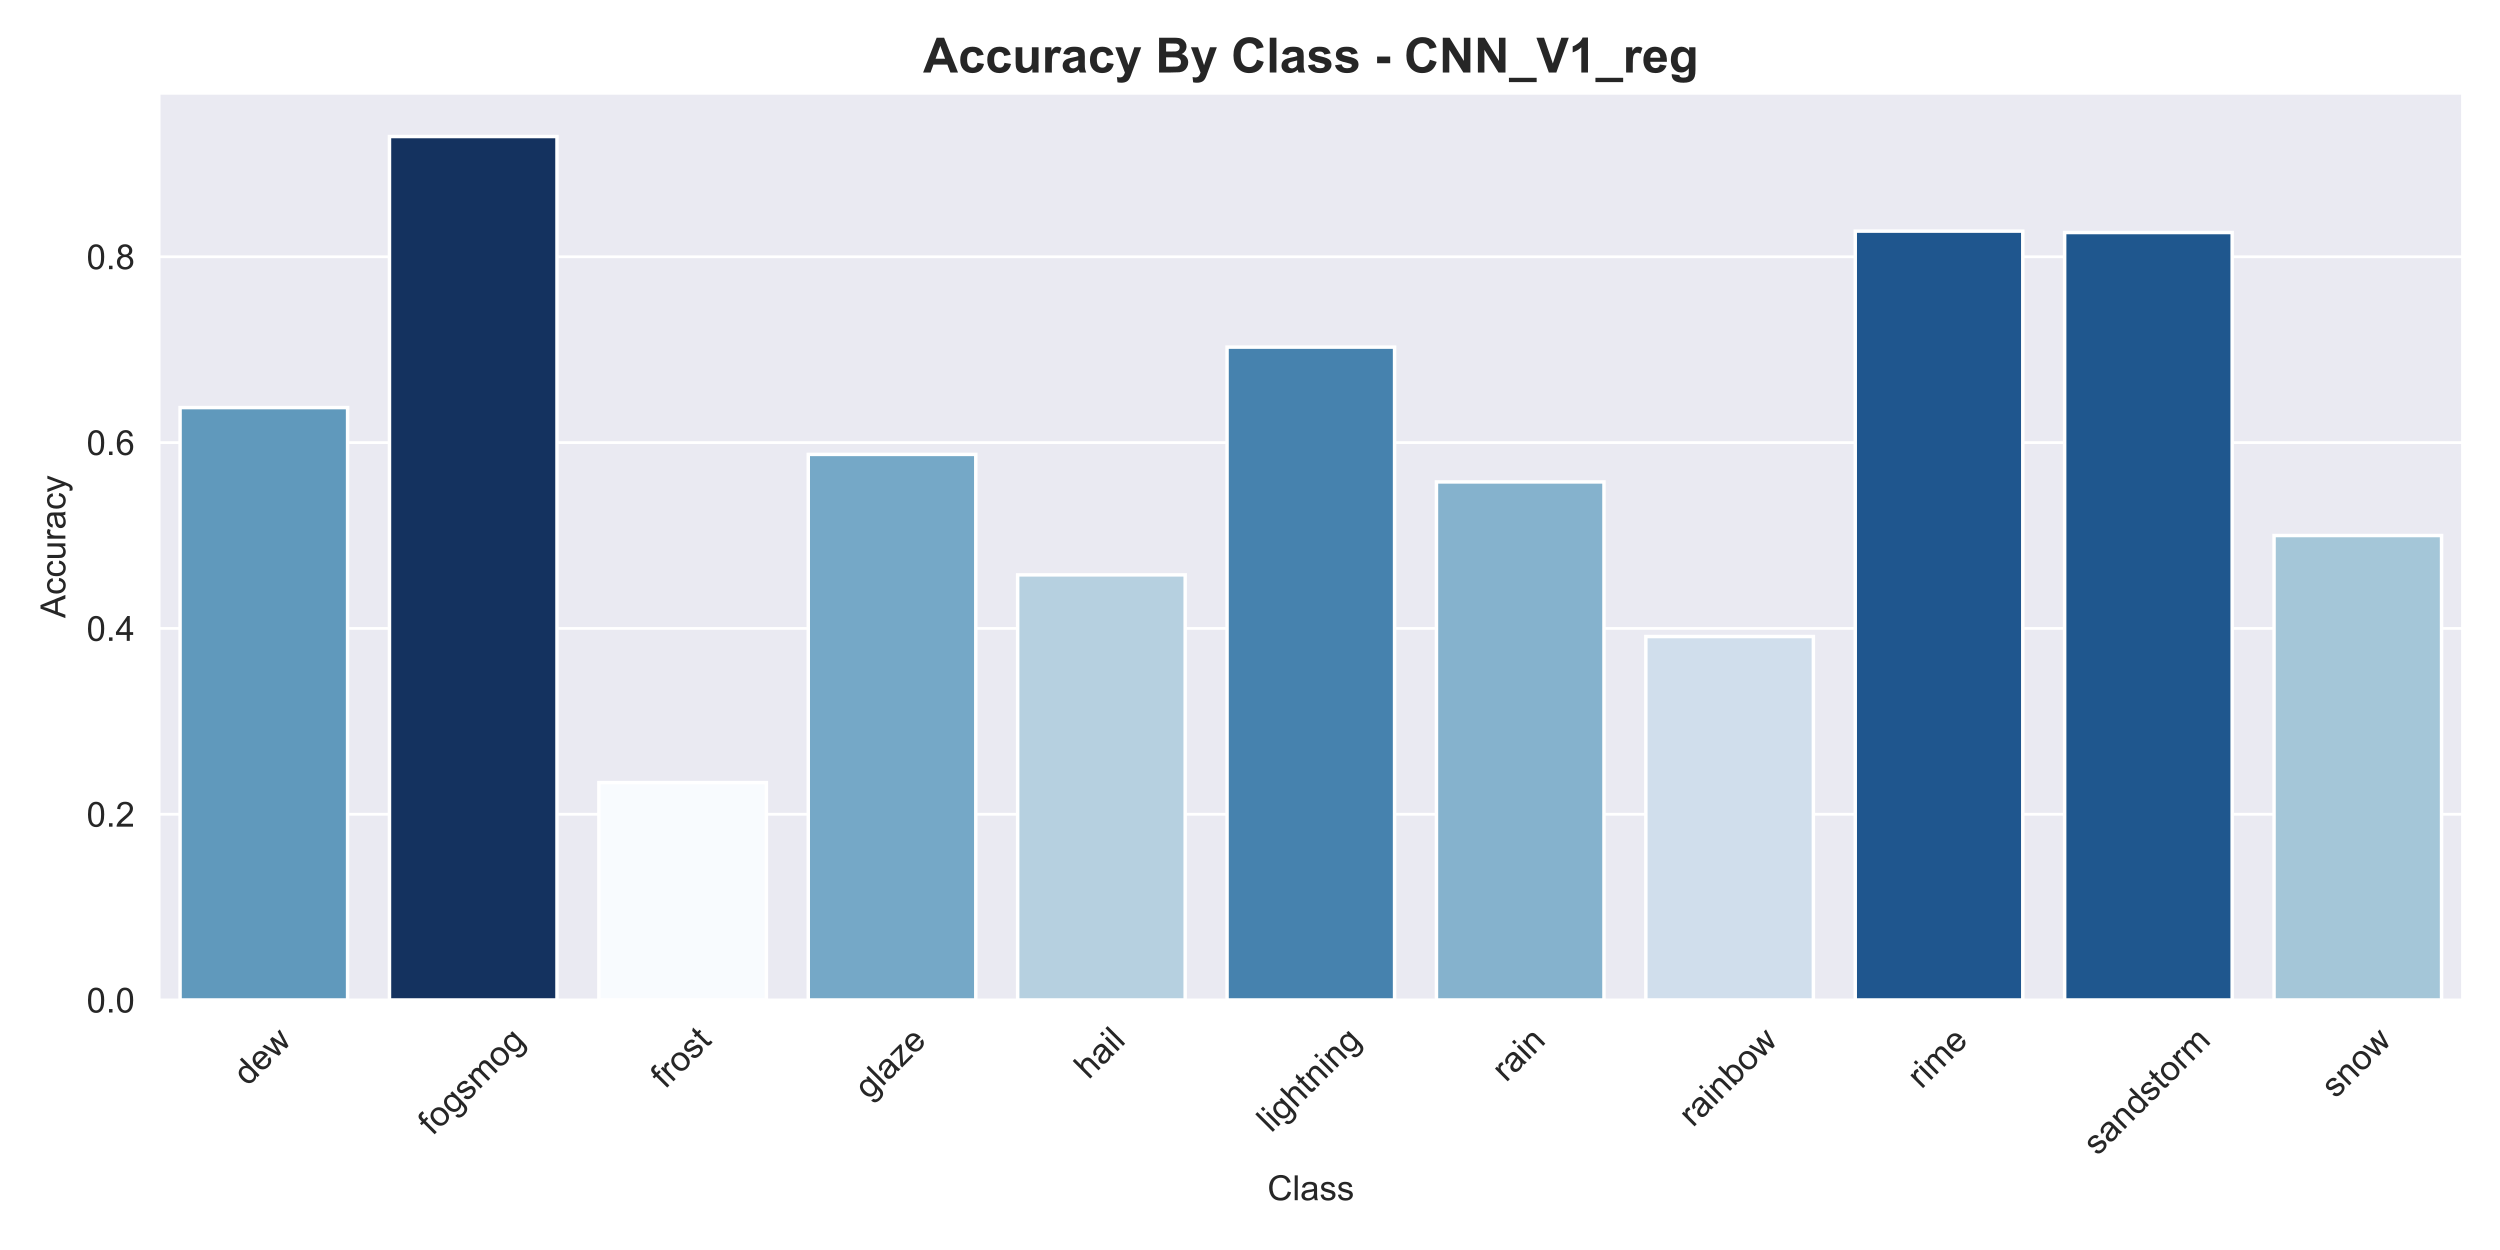
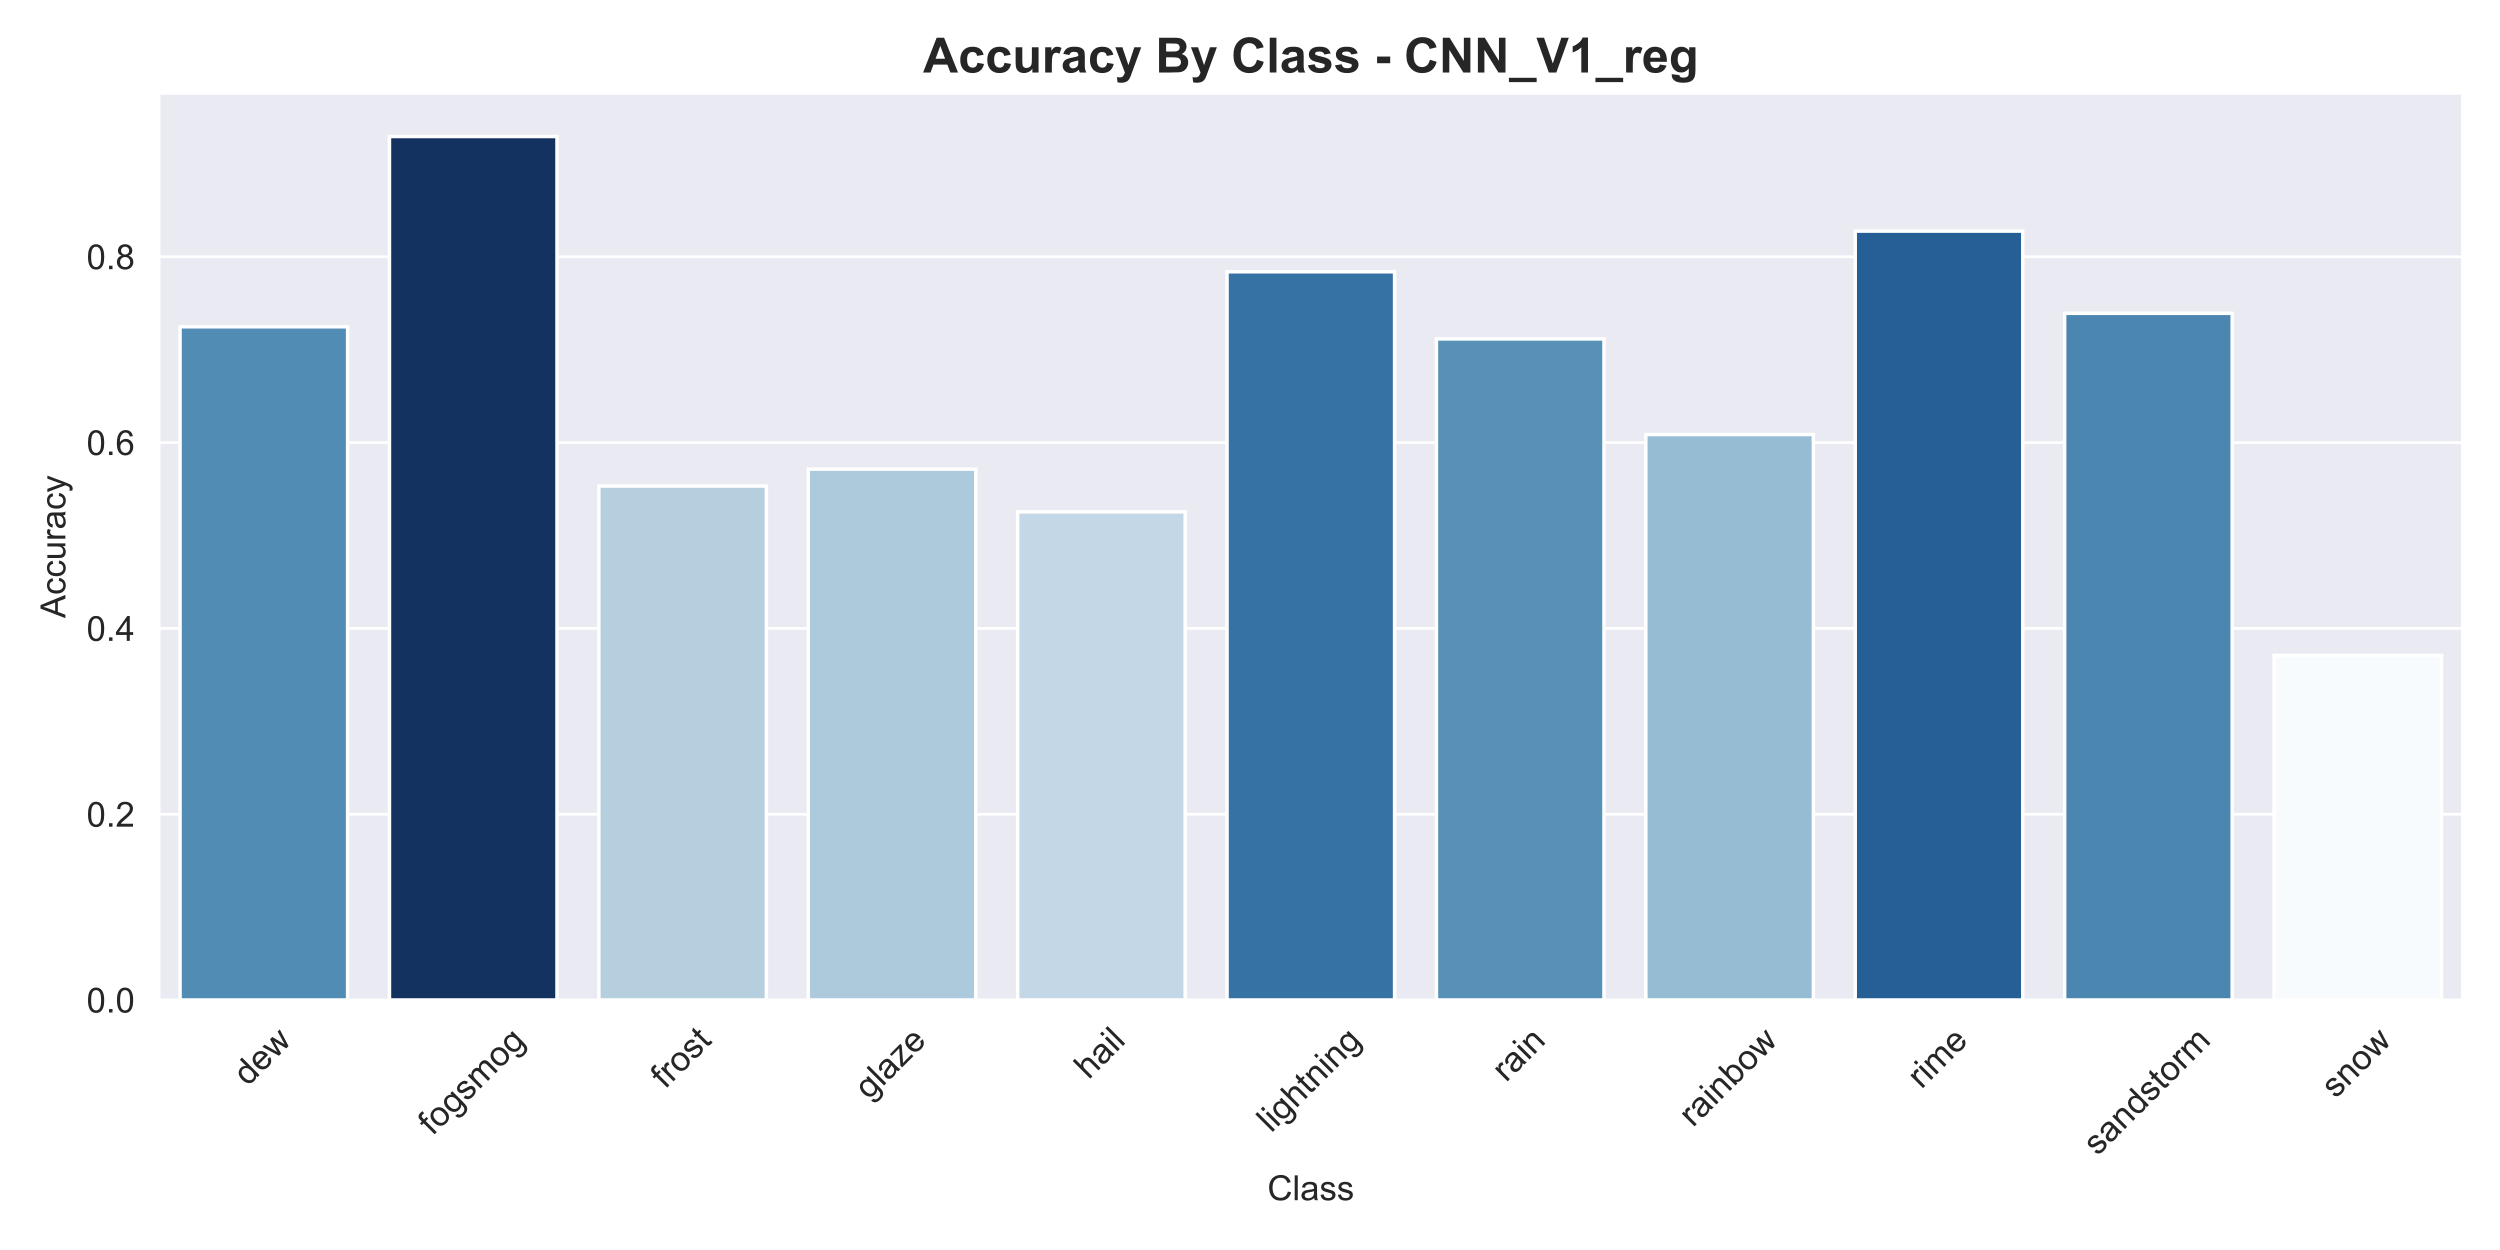
<svg xmlns="http://www.w3.org/2000/svg" xmlns:xlink="http://www.w3.org/1999/xlink" width="720pt" height="360pt" viewBox="0 0 720 360" version="1.1">
  <defs>
    <style type="text/css">*{stroke-linejoin: round; stroke-linecap: butt}</style>
  </defs>
  <g id="figure_1">
    <g id="patch_1">
      <path d="M 0 360  L 720 360  L 720 0  L 0 0  z " style="fill: #ffffff" />
    </g>
    <g id="axes_1">
      <g id="patch_2">
        <path d="M 45.83 288.027  L 709.2 288.027  L 709.2 26.88  L 45.83 26.88  z " style="fill: #eaeaf2" />
      </g>
      <g id="matplotlib.axis_1">
        <g id="xtick_1">
          <g id="text_1">
            <g style="fill: #262626" transform="translate(71.32567 313.0594) rotate(-45) scale(0.1 -0.1)">
              <defs>
                <path id="ArialMT-64" d="M 2575 0  L 2575 419  Q 2259 -75 1647 -75  Q 1250 -75 917 144  Q 584 363 401 755  Q 219 1147 219 1656  Q 219 2153 384 2558  Q 550 2963 881 3178  Q 1213 3394 1622 3394  Q 1922 3394 2156 3267  Q 2391 3141 2538 2938  L 2538 4581  L 3097 4581  L 3097 0  L 2575 0  z M 797 1656  Q 797 1019 1065 703  Q 1334 388 1700 388  Q 2069 388 2326 689  Q 2584 991 2584 1609  Q 2584 2291 2321 2609  Q 2059 2928 1675 2928  Q 1300 2928 1048 2622  Q 797 2316 797 1656  z " transform="scale(0.015625)" />
                <path id="ArialMT-65" d="M 2694 1069  L 3275 997  Q 3138 488 2766 206  Q 2394 -75 1816 -75  Q 1088 -75 661 373  Q 234 822 234 1631  Q 234 2469 665 2931  Q 1097 3394 1784 3394  Q 2450 3394 2872 2941  Q 3294 2488 3294 1666  Q 3294 1616 3291 1516  L 816 1516  Q 847 969 1125 678  Q 1403 388 1819 388  Q 2128 388 2347 550  Q 2566 713 2694 1069  z M 847 1978  L 2700 1978  Q 2663 2397 2488 2606  Q 2219 2931 1791 2931  Q 1403 2931 1139 2672  Q 875 2413 847 1978  z " transform="scale(0.015625)" />
                <path id="ArialMT-77" d="M 1034 0  L 19 3319  L 600 3319  L 1128 1403  L 1325 691  Q 1338 744 1497 1375  L 2025 3319  L 2603 3319  L 3100 1394  L 3266 759  L 3456 1400  L 4025 3319  L 4572 3319  L 3534 0  L 2950 0  L 2422 1988  L 2294 2553  L 1622 0  L 1034 0  z " transform="scale(0.015625)" />
              </defs>
              <use xlink:href="#ArialMT-64" />
              <use xlink:href="#ArialMT-65" transform="translate(55.61523 0)" />
              <use xlink:href="#ArialMT-77" transform="translate(111.2305 0)" />
            </g>
          </g>
        </g>
        <g id="xtick_2">
          <g id="text_2">
            <g style="fill: #262626" transform="translate(124.5599 327.2932) rotate(-45) scale(0.1 -0.1)">
              <defs>
                <path id="ArialMT-66" d="M 556 0  L 556 2881  L 59 2881  L 59 3319  L 556 3319  L 556 3672  Q 556 4006 616 4169  Q 697 4388 901 4523  Q 1106 4659 1475 4659  Q 1713 4659 2000 4603  L 1916 4113  Q 1741 4144 1584 4144  Q 1328 4144 1222 4034  Q 1116 3925 1116 3625  L 1116 3319  L 1763 3319  L 1763 2881  L 1116 2881  L 1116 0  L 556 0  z " transform="scale(0.015625)" />
                <path id="ArialMT-6f" d="M 213 1659  Q 213 2581 725 3025  Q 1153 3394 1769 3394  Q 2453 3394 2887 2945  Q 3322 2497 3322 1706  Q 3322 1066 3130 698  Q 2938 331 2570 128  Q 2203 -75 1769 -75  Q 1072 -75 642 372  Q 213 819 213 1659  z M 791 1659  Q 791 1022 1069 705  Q 1347 388 1769 388  Q 2188 388 2466 706  Q 2744 1025 2744 1678  Q 2744 2294 2464 2611  Q 2184 2928 1769 2928  Q 1347 2928 1069 2612  Q 791 2297 791 1659  z " transform="scale(0.015625)" />
                <path id="ArialMT-67" d="M 319 -275  L 866 -356  Q 900 -609 1056 -725  Q 1266 -881 1628 -881  Q 2019 -881 2231 -725  Q 2444 -569 2519 -288  Q 2563 -116 2559 434  Q 2191 0 1641 0  Q 956 0 581 494  Q 206 988 206 1678  Q 206 2153 378 2554  Q 550 2956 876 3175  Q 1203 3394 1644 3394  Q 2231 3394 2613 2919  L 2613 3319  L 3131 3319  L 3131 450  Q 3131 -325 2973 -648  Q 2816 -972 2473 -1159  Q 2131 -1347 1631 -1347  Q 1038 -1347 672 -1080  Q 306 -813 319 -275  z M 784 1719  Q 784 1066 1043 766  Q 1303 466 1694 466  Q 2081 466 2343 764  Q 2606 1063 2606 1700  Q 2606 2309 2336 2618  Q 2066 2928 1684 2928  Q 1309 2928 1046 2623  Q 784 2319 784 1719  z " transform="scale(0.015625)" />
                <path id="ArialMT-73" d="M 197 991  L 753 1078  Q 800 744 1014 566  Q 1228 388 1613 388  Q 2000 388 2187 545  Q 2375 703 2375 916  Q 2375 1106 2209 1216  Q 2094 1291 1634 1406  Q 1016 1563 777 1677  Q 538 1791 414 1992  Q 291 2194 291 2438  Q 291 2659 392 2848  Q 494 3038 669 3163  Q 800 3259 1026 3326  Q 1253 3394 1513 3394  Q 1903 3394 2198 3281  Q 2494 3169 2634 2976  Q 2775 2784 2828 2463  L 2278 2388  Q 2241 2644 2061 2787  Q 1881 2931 1553 2931  Q 1166 2931 1000 2803  Q 834 2675 834 2503  Q 834 2394 903 2306  Q 972 2216 1119 2156  Q 1203 2125 1616 2013  Q 2213 1853 2448 1751  Q 2684 1650 2818 1456  Q 2953 1263 2953 975  Q 2953 694 2789 445  Q 2625 197 2315 61  Q 2006 -75 1616 -75  Q 969 -75 630 194  Q 291 463 197 991  z " transform="scale(0.015625)" />
                <path id="ArialMT-6d" d="M 422 0  L 422 3319  L 925 3319  L 925 2853  Q 1081 3097 1340 3245  Q 1600 3394 1931 3394  Q 2300 3394 2536 3241  Q 2772 3088 2869 2813  Q 3263 3394 3894 3394  Q 4388 3394 4653 3120  Q 4919 2847 4919 2278  L 4919 0  L 4359 0  L 4359 2091  Q 4359 2428 4304 2576  Q 4250 2725 4106 2815  Q 3963 2906 3769 2906  Q 3419 2906 3187 2673  Q 2956 2441 2956 1928  L 2956 0  L 2394 0  L 2394 2156  Q 2394 2531 2256 2718  Q 2119 2906 1806 2906  Q 1569 2906 1367 2781  Q 1166 2656 1075 2415  Q 984 2175 984 1722  L 984 0  L 422 0  z " transform="scale(0.015625)" />
              </defs>
              <use xlink:href="#ArialMT-66" />
              <use xlink:href="#ArialMT-6f" transform="translate(27.7832 0)" />
              <use xlink:href="#ArialMT-67" transform="translate(83.39844 0)" />
              <use xlink:href="#ArialMT-73" transform="translate(139.0137 0)" />
              <use xlink:href="#ArialMT-6d" transform="translate(189.0137 0)" />
              <use xlink:href="#ArialMT-6f" transform="translate(272.3145 0)" />
              <use xlink:href="#ArialMT-67" transform="translate(327.9297 0)" />
            </g>
          </g>
        </g>
        <g id="xtick_3">
          <g id="text_3">
            <g style="fill: #262626" transform="translate(191.5484 313.8394) rotate(-45) scale(0.1 -0.1)">
              <defs>
                <path id="ArialMT-72" d="M 416 0  L 416 3319  L 922 3319  L 922 2816  Q 1116 3169 1280 3281  Q 1444 3394 1641 3394  Q 1925 3394 2219 3213  L 2025 2691  Q 1819 2813 1613 2813  Q 1428 2813 1281 2702  Q 1134 2591 1072 2394  Q 978 2094 978 1738  L 978 0  L 416 0  z " transform="scale(0.015625)" />
                <path id="ArialMT-74" d="M 1650 503  L 1731 6  Q 1494 -44 1306 -44  Q 1000 -44 831 53  Q 663 150 594 308  Q 525 466 525 972  L 525 2881  L 113 2881  L 113 3319  L 525 3319  L 525 4141  L 1084 4478  L 1084 3319  L 1650 3319  L 1650 2881  L 1084 2881  L 1084 941  Q 1084 700 1114 631  Q 1144 563 1211 522  Q 1278 481 1403 481  Q 1497 481 1650 503  z " transform="scale(0.015625)" />
              </defs>
              <use xlink:href="#ArialMT-66" />
              <use xlink:href="#ArialMT-72" transform="translate(27.7832 0)" />
              <use xlink:href="#ArialMT-6f" transform="translate(61.08398 0)" />
              <use xlink:href="#ArialMT-73" transform="translate(116.6992 0)" />
              <use xlink:href="#ArialMT-74" transform="translate(166.6992 0)" />
            </g>
          </g>
        </g>
        <g id="xtick_4">
          <g id="text_4">
            <g style="fill: #262626" transform="translate(250.2372 316.9916) rotate(-45) scale(0.1 -0.1)">
              <defs>
                <path id="ArialMT-6c" d="M 409 0  L 409 4581  L 972 4581  L 972 0  L 409 0  z " transform="scale(0.015625)" />
                <path id="ArialMT-61" d="M 2588 409  Q 2275 144 1986 34  Q 1697 -75 1366 -75  Q 819 -75 525 192  Q 231 459 231 875  Q 231 1119 342 1320  Q 453 1522 633 1644  Q 813 1766 1038 1828  Q 1203 1872 1538 1913  Q 2219 1994 2541 2106  Q 2544 2222 2544 2253  Q 2544 2597 2384 2738  Q 2169 2928 1744 2928  Q 1347 2928 1158 2789  Q 969 2650 878 2297  L 328 2372  Q 403 2725 575 2942  Q 747 3159 1072 3276  Q 1397 3394 1825 3394  Q 2250 3394 2515 3294  Q 2781 3194 2906 3042  Q 3031 2891 3081 2659  Q 3109 2516 3109 2141  L 3109 1391  Q 3109 606 3145 398  Q 3181 191 3288 0  L 2700 0  Q 2613 175 2588 409  z M 2541 1666  Q 2234 1541 1622 1453  Q 1275 1403 1131 1340  Q 988 1278 909 1158  Q 831 1038 831 891  Q 831 666 1001 516  Q 1172 366 1500 366  Q 1825 366 2078 508  Q 2331 650 2450 897  Q 2541 1088 2541 1459  L 2541 1666  z " transform="scale(0.015625)" />
                <path id="ArialMT-7a" d="M 125 0  L 125 456  L 2238 2881  Q 1878 2863 1603 2863  L 250 2863  L 250 3319  L 2963 3319  L 2963 2947  L 1166 841  L 819 456  Q 1197 484 1528 484  L 3063 484  L 3063 0  L 125 0  z " transform="scale(0.015625)" />
              </defs>
              <use xlink:href="#ArialMT-67" />
              <use xlink:href="#ArialMT-6c" transform="translate(55.61523 0)" />
              <use xlink:href="#ArialMT-61" transform="translate(77.83203 0)" />
              <use xlink:href="#ArialMT-7a" transform="translate(133.4473 0)" />
              <use xlink:href="#ArialMT-65" transform="translate(183.4473 0)" />
            </g>
          </g>
        </g>
        <g id="xtick_5">
          <g id="text_5">
            <g style="fill: #262626" transform="translate(313.5333 311.0949) rotate(-45) scale(0.1 -0.1)">
              <defs>
                <path id="ArialMT-68" d="M 422 0  L 422 4581  L 984 4581  L 984 2938  Q 1378 3394 1978 3394  Q 2347 3394 2619 3248  Q 2891 3103 3008 2847  Q 3125 2591 3125 2103  L 3125 0  L 2563 0  L 2563 2103  Q 2563 2525 2380 2717  Q 2197 2909 1863 2909  Q 1613 2909 1392 2779  Q 1172 2650 1078 2428  Q 984 2206 984 1816  L 984 0  L 422 0  z " transform="scale(0.015625)" />
                <path id="ArialMT-69" d="M 425 3934  L 425 4581  L 988 4581  L 988 3934  L 425 3934  z M 425 0  L 425 3319  L 988 3319  L 988 0  L 425 0  z " transform="scale(0.015625)" />
              </defs>
              <use xlink:href="#ArialMT-68" />
              <use xlink:href="#ArialMT-61" transform="translate(55.61523 0)" />
              <use xlink:href="#ArialMT-69" transform="translate(111.2305 0)" />
              <use xlink:href="#ArialMT-6c" transform="translate(133.4473 0)" />
            </g>
          </g>
        </g>
        <g id="xtick_6">
          <g id="text_6">
            <g style="fill: #262626" transform="translate(366.1322 326.427) rotate(-45) scale(0.1 -0.1)">
              <defs>
                <path id="ArialMT-6e" d="M 422 0  L 422 3319  L 928 3319  L 928 2847  Q 1294 3394 1984 3394  Q 2284 3394 2536 3286  Q 2788 3178 2913 3003  Q 3038 2828 3088 2588  Q 3119 2431 3119 2041  L 3119 0  L 2556 0  L 2556 2019  Q 2556 2363 2490 2533  Q 2425 2703 2258 2804  Q 2091 2906 1866 2906  Q 1506 2906 1245 2678  Q 984 2450 984 1813  L 984 0  L 422 0  z " transform="scale(0.015625)" />
              </defs>
              <use xlink:href="#ArialMT-6c" />
              <use xlink:href="#ArialMT-69" transform="translate(22.2168 0)" />
              <use xlink:href="#ArialMT-67" transform="translate(44.43359 0)" />
              <use xlink:href="#ArialMT-68" transform="translate(100.0488 0)" />
              <use xlink:href="#ArialMT-74" transform="translate(155.6641 0)" />
              <use xlink:href="#ArialMT-6e" transform="translate(183.4473 0)" />
              <use xlink:href="#ArialMT-69" transform="translate(239.0625 0)" />
              <use xlink:href="#ArialMT-6e" transform="translate(261.2793 0)" />
              <use xlink:href="#ArialMT-67" transform="translate(316.8945 0)" />
            </g>
          </g>
        </g>
        <g id="xtick_7">
          <g id="text_7">
            <g style="fill: #262626" transform="translate(433.7544 311.8783) rotate(-45) scale(0.1 -0.1)">
              <use xlink:href="#ArialMT-72" />
              <use xlink:href="#ArialMT-61" transform="translate(33.30078 0)" />
              <use xlink:href="#ArialMT-69" transform="translate(88.91602 0)" />
              <use xlink:href="#ArialMT-6e" transform="translate(111.1328 0)" />
            </g>
          </g>
        </g>
        <g id="xtick_8">
          <g id="text_8">
            <g style="fill: #262626" transform="translate(487.5753 324.8493) rotate(-45) scale(0.1 -0.1)">
              <defs>
                <path id="ArialMT-62" d="M 941 0  L 419 0  L 419 4581  L 981 4581  L 981 2947  Q 1338 3394 1891 3394  Q 2197 3394 2470 3270  Q 2744 3147 2920 2923  Q 3097 2700 3197 2384  Q 3297 2069 3297 1709  Q 3297 856 2875 390  Q 2453 -75 1863 -75  Q 1275 -75 941 416  L 941 0  z M 934 1684  Q 934 1088 1097 822  Q 1363 388 1816 388  Q 2184 388 2453 708  Q 2722 1028 2722 1663  Q 2722 2313 2464 2622  Q 2206 2931 1841 2931  Q 1472 2931 1203 2611  Q 934 2291 934 1684  z " transform="scale(0.015625)" />
              </defs>
              <use xlink:href="#ArialMT-72" />
              <use xlink:href="#ArialMT-61" transform="translate(33.30078 0)" />
              <use xlink:href="#ArialMT-69" transform="translate(88.91602 0)" />
              <use xlink:href="#ArialMT-6e" transform="translate(111.1328 0)" />
              <use xlink:href="#ArialMT-62" transform="translate(166.748 0)" />
              <use xlink:href="#ArialMT-6f" transform="translate(222.3633 0)" />
              <use xlink:href="#ArialMT-77" transform="translate(277.9785 0)" />
            </g>
          </g>
        </g>
        <g id="xtick_9">
          <g id="text_9">
            <g style="fill: #262626" transform="translate(553.3882 313.8361) rotate(-45) scale(0.1 -0.1)">
              <use xlink:href="#ArialMT-72" />
              <use xlink:href="#ArialMT-69" transform="translate(33.30078 0)" />
              <use xlink:href="#ArialMT-6d" transform="translate(55.51758 0)" />
              <use xlink:href="#ArialMT-65" transform="translate(138.8184 0)" />
            </g>
          </g>
        </g>
        <g id="xtick_10">
          <g id="text_10">
            <g style="fill: #262626" transform="translate(604.0641 333.097) rotate(-45) scale(0.1 -0.1)">
              <use xlink:href="#ArialMT-73" />
              <use xlink:href="#ArialMT-61" transform="translate(50 0)" />
              <use xlink:href="#ArialMT-6e" transform="translate(105.6152 0)" />
              <use xlink:href="#ArialMT-64" transform="translate(161.2305 0)" />
              <use xlink:href="#ArialMT-73" transform="translate(216.8457 0)" />
              <use xlink:href="#ArialMT-74" transform="translate(266.8457 0)" />
              <use xlink:href="#ArialMT-6f" transform="translate(294.6289 0)" />
              <use xlink:href="#ArialMT-72" transform="translate(350.2441 0)" />
              <use xlink:href="#ArialMT-6d" transform="translate(383.5449 0)" />
            </g>
          </g>
        </g>
        <g id="xtick_11">
          <g id="text_11">
            <g style="fill: #262626" transform="translate(672.6215 316.5949) rotate(-45) scale(0.1 -0.1)">
              <use xlink:href="#ArialMT-73" />
              <use xlink:href="#ArialMT-6e" transform="translate(50 0)" />
              <use xlink:href="#ArialMT-6f" transform="translate(105.6152 0)" />
              <use xlink:href="#ArialMT-77" transform="translate(161.2305 0)" />
            </g>
          </g>
        </g>
        <g id="text_12">
          <g style="fill: #262626" transform="translate(365.0127 345.6602) scale(0.1 -0.1)">
            <defs>
              <path id="ArialMT-43" d="M 3763 1606  L 4369 1453  Q 4178 706 3683 314  Q 3188 -78 2472 -78  Q 1731 -78 1267 223  Q 803 525 561 1097  Q 319 1669 319 2325  Q 319 3041 592 3573  Q 866 4106 1370 4382  Q 1875 4659 2481 4659  Q 3169 4659 3637 4309  Q 4106 3959 4291 3325  L 3694 3184  Q 3534 3684 3231 3912  Q 2928 4141 2469 4141  Q 1941 4141 1586 3887  Q 1231 3634 1087 3207  Q 944 2781 944 2328  Q 944 1744 1114 1308  Q 1284 872 1643 656  Q 2003 441 2422 441  Q 2931 441 3284 734  Q 3638 1028 3763 1606  z " transform="scale(0.015625)" />
            </defs>
            <use xlink:href="#ArialMT-43" />
            <use xlink:href="#ArialMT-6c" transform="translate(72.2168 0)" />
            <use xlink:href="#ArialMT-61" transform="translate(94.43359 0)" />
            <use xlink:href="#ArialMT-73" transform="translate(150.0488 0)" />
            <use xlink:href="#ArialMT-73" transform="translate(200.0488 0)" />
          </g>
        </g>
      </g>
      <g id="matplotlib.axis_2">
        <g id="ytick_1">
          <g id="line2d_1">
-             <path d="M 45.83 288.027  L 709.2 288.027  " clip-path="url(#pc89ce1dbca)" style="fill: none; stroke: #ffffff; stroke-width: 0.8; stroke-linecap: round" />
+             <path d="M 45.83 288.027  L 709.2 288.027  " clip-path="url(#pc58fb40a2b)" style="fill: none; stroke: #ffffff; stroke-width: 0.8; stroke-linecap: round" />
          </g>
          <g id="text_13">
            <g style="fill: #262626" transform="translate(24.93 291.606) scale(0.1 -0.1)">
              <defs>
                <path id="ArialMT-30" d="M 266 2259  Q 266 3072 433 3567  Q 600 4063 929 4331  Q 1259 4600 1759 4600  Q 2128 4600 2406 4451  Q 2684 4303 2865 4023  Q 3047 3744 3150 3342  Q 3253 2941 3253 2259  Q 3253 1453 3087 958  Q 2922 463 2592 192  Q 2263 -78 1759 -78  Q 1097 -78 719 397  Q 266 969 266 2259  z M 844 2259  Q 844 1131 1108 757  Q 1372 384 1759 384  Q 2147 384 2411 759  Q 2675 1134 2675 2259  Q 2675 3391 2411 3762  Q 2147 4134 1753 4134  Q 1366 4134 1134 3806  Q 844 3388 844 2259  z " transform="scale(0.015625)" />
                <path id="ArialMT-2e" d="M 581 0  L 581 641  L 1222 641  L 1222 0  L 581 0  z " transform="scale(0.015625)" />
              </defs>
              <use xlink:href="#ArialMT-30" />
              <use xlink:href="#ArialMT-2e" transform="translate(55.61523 0)" />
              <use xlink:href="#ArialMT-30" transform="translate(83.39844 0)" />
            </g>
          </g>
        </g>
        <g id="ytick_2">
          <g id="line2d_2">
-             <path d="M 45.83 234.507  L 709.2 234.507  " clip-path="url(#pc89ce1dbca)" style="fill: none; stroke: #ffffff; stroke-width: 0.8; stroke-linecap: round" />
+             <path d="M 45.83 234.507  L 709.2 234.507  " clip-path="url(#pc58fb40a2b)" style="fill: none; stroke: #ffffff; stroke-width: 0.8; stroke-linecap: round" />
          </g>
          <g id="text_14">
            <g style="fill: #262626" transform="translate(24.93 238.0858) scale(0.1 -0.1)">
              <defs>
                <path id="ArialMT-32" d="M 3222 541  L 3222 0  L 194 0  Q 188 203 259 391  Q 375 700 629 1000  Q 884 1300 1366 1694  Q 2113 2306 2375 2664  Q 2638 3022 2638 3341  Q 2638 3675 2398 3904  Q 2159 4134 1775 4134  Q 1369 4134 1125 3890  Q 881 3647 878 3216  L 300 3275  Q 359 3922 746 4261  Q 1134 4600 1788 4600  Q 2447 4600 2831 4234  Q 3216 3869 3216 3328  Q 3216 3053 3103 2787  Q 2991 2522 2730 2228  Q 2469 1934 1863 1422  Q 1356 997 1212 845  Q 1069 694 975 541  L 3222 541  z " transform="scale(0.015625)" />
              </defs>
              <use xlink:href="#ArialMT-30" />
              <use xlink:href="#ArialMT-2e" transform="translate(55.61523 0)" />
              <use xlink:href="#ArialMT-32" transform="translate(83.39844 0)" />
            </g>
          </g>
        </g>
        <g id="ytick_3">
          <g id="line2d_3">
-             <path d="M 45.83 180.987  L 709.2 180.987  " clip-path="url(#pc89ce1dbca)" style="fill: none; stroke: #ffffff; stroke-width: 0.8; stroke-linecap: round" />
+             <path d="M 45.83 180.987  L 709.2 180.987  " clip-path="url(#pc58fb40a2b)" style="fill: none; stroke: #ffffff; stroke-width: 0.8; stroke-linecap: round" />
          </g>
          <g id="text_15">
            <g style="fill: #262626" transform="translate(24.93 184.5656) scale(0.1 -0.1)">
              <defs>
                <path id="ArialMT-34" d="M 2069 0  L 2069 1097  L 81 1097  L 81 1613  L 2172 4581  L 2631 4581  L 2631 1613  L 3250 1613  L 3250 1097  L 2631 1097  L 2631 0  L 2069 0  z M 2069 1613  L 2069 3678  L 634 1613  L 2069 1613  z " transform="scale(0.015625)" />
              </defs>
              <use xlink:href="#ArialMT-30" />
              <use xlink:href="#ArialMT-2e" transform="translate(55.61523 0)" />
              <use xlink:href="#ArialMT-34" transform="translate(83.39844 0)" />
            </g>
          </g>
        </g>
        <g id="ytick_4">
          <g id="line2d_4">
-             <path d="M 45.83 127.466  L 709.2 127.466  " clip-path="url(#pc89ce1dbca)" style="fill: none; stroke: #ffffff; stroke-width: 0.8; stroke-linecap: round" />
+             <path d="M 45.83 127.466  L 709.2 127.466  " clip-path="url(#pc58fb40a2b)" style="fill: none; stroke: #ffffff; stroke-width: 0.8; stroke-linecap: round" />
          </g>
          <g id="text_16">
            <g style="fill: #262626" transform="translate(24.93 131.0454) scale(0.1 -0.1)">
              <defs>
                <path id="ArialMT-36" d="M 3184 3459  L 2625 3416  Q 2550 3747 2413 3897  Q 2184 4138 1850 4138  Q 1581 4138 1378 3988  Q 1113 3794 959 3422  Q 806 3050 800 2363  Q 1003 2672 1297 2822  Q 1591 2972 1913 2972  Q 2475 2972 2870 2558  Q 3266 2144 3266 1488  Q 3266 1056 3080 686  Q 2894 316 2569 119  Q 2244 -78 1831 -78  Q 1128 -78 684 439  Q 241 956 241 2144  Q 241 3472 731 4075  Q 1159 4600 1884 4600  Q 2425 4600 2770 4297  Q 3116 3994 3184 3459  z M 888 1484  Q 888 1194 1011 928  Q 1134 663 1356 523  Q 1578 384 1822 384  Q 2178 384 2434 671  Q 2691 959 2691 1453  Q 2691 1928 2437 2201  Q 2184 2475 1800 2475  Q 1419 2475 1153 2201  Q 888 1928 888 1484  z " transform="scale(0.015625)" />
              </defs>
              <use xlink:href="#ArialMT-30" />
              <use xlink:href="#ArialMT-2e" transform="translate(55.61523 0)" />
              <use xlink:href="#ArialMT-36" transform="translate(83.39844 0)" />
            </g>
          </g>
        </g>
        <g id="ytick_5">
          <g id="line2d_5">
-             <path d="M 45.83 73.946  L 709.2 73.946  " clip-path="url(#pc89ce1dbca)" style="fill: none; stroke: #ffffff; stroke-width: 0.8; stroke-linecap: round" />
+             <path d="M 45.83 73.946  L 709.2 73.946  " clip-path="url(#pc58fb40a2b)" style="fill: none; stroke: #ffffff; stroke-width: 0.8; stroke-linecap: round" />
          </g>
          <g id="text_17">
            <g style="fill: #262626" transform="translate(24.93 77.52519) scale(0.1 -0.1)">
              <defs>
                <path id="ArialMT-38" d="M 1131 2484  Q 781 2613 612 2850  Q 444 3088 444 3419  Q 444 3919 803 4259  Q 1163 4600 1759 4600  Q 2359 4600 2725 4251  Q 3091 3903 3091 3403  Q 3091 3084 2923 2848  Q 2756 2613 2416 2484  Q 2838 2347 3058 2040  Q 3278 1734 3278 1309  Q 3278 722 2862 322  Q 2447 -78 1769 -78  Q 1091 -78 675 323  Q 259 725 259 1325  Q 259 1772 486 2073  Q 713 2375 1131 2484  z M 1019 3438  Q 1019 3113 1228 2906  Q 1438 2700 1772 2700  Q 2097 2700 2305 2904  Q 2513 3109 2513 3406  Q 2513 3716 2298 3927  Q 2084 4138 1766 4138  Q 1444 4138 1231 3931  Q 1019 3725 1019 3438  z M 838 1322  Q 838 1081 952 856  Q 1066 631 1291 507  Q 1516 384 1775 384  Q 2178 384 2440 643  Q 2703 903 2703 1303  Q 2703 1709 2433 1975  Q 2163 2241 1756 2241  Q 1359 2241 1098 1978  Q 838 1716 838 1322  z " transform="scale(0.015625)" />
              </defs>
              <use xlink:href="#ArialMT-30" />
              <use xlink:href="#ArialMT-2e" transform="translate(55.61523 0)" />
              <use xlink:href="#ArialMT-38" transform="translate(83.39844 0)" />
            </g>
          </g>
        </g>
        <g id="text_18">
          <g style="fill: #262626" transform="translate(18.82531 178.0145) rotate(-90) scale(0.1 -0.1)">
            <defs>
              <path id="ArialMT-41" d="M -9 0  L 1750 4581  L 2403 4581  L 4278 0  L 3588 0  L 3053 1388  L 1138 1388  L 634 0  L -9 0  z M 1313 1881  L 2866 1881  L 2388 3150  Q 2169 3728 2063 4100  Q 1975 3659 1816 3225  L 1313 1881  z " transform="scale(0.015625)" />
              <path id="ArialMT-63" d="M 2588 1216  L 3141 1144  Q 3050 572 2676 248  Q 2303 -75 1759 -75  Q 1078 -75 664 370  Q 250 816 250 1647  Q 250 2184 428 2587  Q 606 2991 970 3192  Q 1334 3394 1763 3394  Q 2303 3394 2647 3120  Q 2991 2847 3088 2344  L 2541 2259  Q 2463 2594 2264 2762  Q 2066 2931 1784 2931  Q 1359 2931 1093 2626  Q 828 2322 828 1663  Q 828 994 1084 691  Q 1341 388 1753 388  Q 2084 388 2306 591  Q 2528 794 2588 1216  z " transform="scale(0.015625)" />
              <path id="ArialMT-75" d="M 2597 0  L 2597 488  Q 2209 -75 1544 -75  Q 1250 -75 995 37  Q 741 150 617 320  Q 494 491 444 738  Q 409 903 409 1263  L 409 3319  L 972 3319  L 972 1478  Q 972 1038 1006 884  Q 1059 663 1231 536  Q 1403 409 1656 409  Q 1909 409 2131 539  Q 2353 669 2445 892  Q 2538 1116 2538 1541  L 2538 3319  L 3100 3319  L 3100 0  L 2597 0  z " transform="scale(0.015625)" />
              <path id="ArialMT-79" d="M 397 -1278  L 334 -750  Q 519 -800 656 -800  Q 844 -800 956 -737  Q 1069 -675 1141 -563  Q 1194 -478 1313 -144  Q 1328 -97 1363 -6  L 103 3319  L 709 3319  L 1400 1397  Q 1534 1031 1641 628  Q 1738 1016 1872 1384  L 2581 3319  L 3144 3319  L 1881 -56  Q 1678 -603 1566 -809  Q 1416 -1088 1222 -1217  Q 1028 -1347 759 -1347  Q 597 -1347 397 -1278  z " transform="scale(0.015625)" />
            </defs>
            <use xlink:href="#ArialMT-41" />
            <use xlink:href="#ArialMT-63" transform="translate(66.69922 0)" />
            <use xlink:href="#ArialMT-63" transform="translate(116.6992 0)" />
            <use xlink:href="#ArialMT-75" transform="translate(166.6992 0)" />
            <use xlink:href="#ArialMT-72" transform="translate(222.3145 0)" />
            <use xlink:href="#ArialMT-61" transform="translate(255.6152 0)" />
            <use xlink:href="#ArialMT-63" transform="translate(311.2305 0)" />
            <use xlink:href="#ArialMT-79" transform="translate(361.2305 0)" />
          </g>
        </g>
      </g>
      <g id="patch_3">
-         <path d="M 51.861 288.027  L 100.106 288.027  L 100.106 117.383  L 51.861 117.383  z " clip-path="url(#pc89ce1dbca)" style="fill: #6099bc; stroke: #ffffff; stroke-linejoin: miter" />
+         <path d="M 51.861 288.027  L 100.106 288.027  L 100.106 94.113  L 51.861 94.113  z " clip-path="url(#pc58fb40a2b)" style="fill: #508cb4; stroke: #ffffff; stroke-linejoin: miter" />
      </g>
      <g id="patch_4">
-         <path d="M 112.167 288.027  L 160.412 288.027  L 160.412 39.316  L 112.167 39.316  z " clip-path="url(#pc89ce1dbca)" style="fill: #14325f; stroke: #ffffff; stroke-linejoin: miter" />
+         <path d="M 112.167 288.027  L 160.412 288.027  L 160.412 39.316  L 112.167 39.316  z " clip-path="url(#pc58fb40a2b)" style="fill: #14325f; stroke: #ffffff; stroke-linejoin: miter" />
      </g>
      <g id="patch_5">
-         <path d="M 172.473 288.027  L 220.718 288.027  L 220.718 225.397  L 172.473 225.397  z " clip-path="url(#pc89ce1dbca)" style="fill: #f8fbfe; stroke: #ffffff; stroke-linejoin: miter" />
+         <path d="M 172.473 288.027  L 220.718 288.027  L 220.718 139.992  L 172.473 139.992  z " clip-path="url(#pc58fb40a2b)" style="fill: #b5cfdf; stroke: #ffffff; stroke-linejoin: miter" />
      </g>
      <g id="patch_6">
-         <path d="M 232.78 288.027  L 281.025 288.027  L 281.025 130.865  L 232.78 130.865  z " clip-path="url(#pc89ce1dbca)" style="fill: #75a8c7; stroke: #ffffff; stroke-linejoin: miter" />
+         <path d="M 232.78 288.027  L 281.025 288.027  L 281.025 135.112  L 232.78 135.112  z " clip-path="url(#pc58fb40a2b)" style="fill: #accadb; stroke: #ffffff; stroke-linejoin: miter" />
      </g>
      <g id="patch_7">
-         <path d="M 293.086 288.027  L 341.331 288.027  L 341.331 165.566  L 293.086 165.566  z " clip-path="url(#pc89ce1dbca)" style="fill: #b6d0e0; stroke: #ffffff; stroke-linejoin: miter" />
+         <path d="M 293.086 288.027  L 341.331 288.027  L 341.331 147.423  L 293.086 147.423  z " clip-path="url(#pc58fb40a2b)" style="fill: #c4d7e6; stroke: #ffffff; stroke-linejoin: miter" />
      </g>
      <g id="patch_8">
-         <path d="M 353.392 288.027  L 401.638 288.027  L 401.638 99.983  L 353.392 99.983  z " clip-path="url(#pc89ce1dbca)" style="fill: #4682ae; stroke: #ffffff; stroke-linejoin: miter" />
+         <path d="M 353.392 288.027  L 401.638 288.027  L 401.638 78.286  L 353.392 78.286  z " clip-path="url(#pc58fb40a2b)" style="fill: #3672a4; stroke: #ffffff; stroke-linejoin: miter" />
      </g>
      <g id="patch_9">
-         <path d="M 413.699 288.027  L 461.944 288.027  L 461.944 138.788  L 413.699 138.788  z " clip-path="url(#pc89ce1dbca)" style="fill: #85b2cd; stroke: #ffffff; stroke-linejoin: miter" />
+         <path d="M 413.699 288.027  L 461.944 288.027  L 461.944 97.619  L 413.699 97.619  z " clip-path="url(#pc58fb40a2b)" style="fill: #5791b8; stroke: #ffffff; stroke-linejoin: miter" />
      </g>
      <g id="patch_10">
-         <path d="M 474.005 288.027  L 522.25 288.027  L 522.25 183.314  L 474.005 183.314  z " clip-path="url(#pc89ce1dbca)" style="fill: #d0deec; stroke: #ffffff; stroke-linejoin: miter" />
+         <path d="M 474.005 288.027  L 522.25 288.027  L 522.25 125.14  L 474.005 125.14  z " clip-path="url(#pc58fb40a2b)" style="fill: #95bcd2; stroke: #ffffff; stroke-linejoin: miter" />
      </g>
      <g id="patch_11">
-         <path d="M 534.312 288.027  L 582.557 288.027  L 582.557 66.564  L 534.312 66.564  z " clip-path="url(#pc89ce1dbca)" style="fill: #1f568e; stroke: #ffffff; stroke-linejoin: miter" />
+         <path d="M 534.312 288.027  L 582.557 288.027  L 582.557 66.564  L 534.312 66.564  z " clip-path="url(#pc58fb40a2b)" style="fill: #265f95; stroke: #ffffff; stroke-linejoin: miter" />
      </g>
      <g id="patch_12">
-         <path d="M 594.618 288.027  L 642.863 288.027  L 642.863 66.965  L 594.618 66.965  z " clip-path="url(#pc89ce1dbca)" style="fill: #1f578e; stroke: #ffffff; stroke-linejoin: miter" />
+         <path d="M 594.618 288.027  L 642.863 288.027  L 642.863 90.235  L 594.618 90.235  z " clip-path="url(#pc58fb40a2b)" style="fill: #4a86b0; stroke: #ffffff; stroke-linejoin: miter" />
      </g>
      <g id="patch_13">
-         <path d="M 654.924 288.027  L 703.169 288.027  L 703.169 154.227  L 654.924 154.227  z " clip-path="url(#pc89ce1dbca)" style="fill: #a4c6d8; stroke: #ffffff; stroke-linejoin: miter" />
+         <path d="M 654.924 288.027  L 703.169 288.027  L 703.169 188.756  L 654.924 188.756  z " clip-path="url(#pc58fb40a2b)" style="fill: #f8fbfe; stroke: #ffffff; stroke-linejoin: miter" />
      </g>
      <g id="line2d_6">
-         <path clip-path="url(#pc89ce1dbca)" style="fill: none; stroke: #424242; stroke-width: 2.25; stroke-linecap: round" />
+         <path clip-path="url(#pc58fb40a2b)" style="fill: none; stroke: #424242; stroke-width: 2.25; stroke-linecap: round" />
      </g>
      <g id="line2d_7">
-         <path clip-path="url(#pc89ce1dbca)" style="fill: none; stroke: #424242; stroke-width: 2.25; stroke-linecap: round" />
+         <path clip-path="url(#pc58fb40a2b)" style="fill: none; stroke: #424242; stroke-width: 2.25; stroke-linecap: round" />
      </g>
      <g id="line2d_8">
-         <path clip-path="url(#pc89ce1dbca)" style="fill: none; stroke: #424242; stroke-width: 2.25; stroke-linecap: round" />
+         <path clip-path="url(#pc58fb40a2b)" style="fill: none; stroke: #424242; stroke-width: 2.25; stroke-linecap: round" />
      </g>
      <g id="line2d_9">
-         <path clip-path="url(#pc89ce1dbca)" style="fill: none; stroke: #424242; stroke-width: 2.25; stroke-linecap: round" />
+         <path clip-path="url(#pc58fb40a2b)" style="fill: none; stroke: #424242; stroke-width: 2.25; stroke-linecap: round" />
      </g>
      <g id="line2d_10">
-         <path clip-path="url(#pc89ce1dbca)" style="fill: none; stroke: #424242; stroke-width: 2.25; stroke-linecap: round" />
+         <path clip-path="url(#pc58fb40a2b)" style="fill: none; stroke: #424242; stroke-width: 2.25; stroke-linecap: round" />
      </g>
      <g id="line2d_11">
-         <path clip-path="url(#pc89ce1dbca)" style="fill: none; stroke: #424242; stroke-width: 2.25; stroke-linecap: round" />
+         <path clip-path="url(#pc58fb40a2b)" style="fill: none; stroke: #424242; stroke-width: 2.25; stroke-linecap: round" />
      </g>
      <g id="line2d_12">
-         <path clip-path="url(#pc89ce1dbca)" style="fill: none; stroke: #424242; stroke-width: 2.25; stroke-linecap: round" />
+         <path clip-path="url(#pc58fb40a2b)" style="fill: none; stroke: #424242; stroke-width: 2.25; stroke-linecap: round" />
      </g>
      <g id="line2d_13">
-         <path clip-path="url(#pc89ce1dbca)" style="fill: none; stroke: #424242; stroke-width: 2.25; stroke-linecap: round" />
+         <path clip-path="url(#pc58fb40a2b)" style="fill: none; stroke: #424242; stroke-width: 2.25; stroke-linecap: round" />
      </g>
      <g id="line2d_14">
-         <path clip-path="url(#pc89ce1dbca)" style="fill: none; stroke: #424242; stroke-width: 2.25; stroke-linecap: round" />
+         <path clip-path="url(#pc58fb40a2b)" style="fill: none; stroke: #424242; stroke-width: 2.25; stroke-linecap: round" />
      </g>
      <g id="line2d_15">
-         <path clip-path="url(#pc89ce1dbca)" style="fill: none; stroke: #424242; stroke-width: 2.25; stroke-linecap: round" />
+         <path clip-path="url(#pc58fb40a2b)" style="fill: none; stroke: #424242; stroke-width: 2.25; stroke-linecap: round" />
      </g>
      <g id="line2d_16">
-         <path clip-path="url(#pc89ce1dbca)" style="fill: none; stroke: #424242; stroke-width: 2.25; stroke-linecap: round" />
+         <path clip-path="url(#pc58fb40a2b)" style="fill: none; stroke: #424242; stroke-width: 2.25; stroke-linecap: round" />
      </g>
      <g id="patch_14">
        <path d="M 45.83 288.027  L 45.83 26.88  " style="fill: none; stroke: #ffffff; stroke-width: 0.8; stroke-linejoin: miter; stroke-linecap: square" />
      </g>
      <g id="patch_15">
        <path d="M 709.2 288.027  L 709.2 26.88  " style="fill: none; stroke: #ffffff; stroke-width: 0.8; stroke-linejoin: miter; stroke-linecap: square" />
      </g>
      <g id="patch_16">
        <path d="M 45.83 288.027  L 709.2 288.027  " style="fill: none; stroke: #ffffff; stroke-width: 0.8; stroke-linejoin: miter; stroke-linecap: square" />
      </g>
      <g id="patch_17">
        <path d="M 45.83 26.88  L 709.2 26.88  " style="fill: none; stroke: #ffffff; stroke-width: 0.8; stroke-linejoin: miter; stroke-linecap: square" />
      </g>
      <g id="text_19">
        <g style="fill: #262626" transform="translate(265.8552 20.88) scale(0.14 -0.14)">
          <defs>
            <path id="Arial-BoldMT-41" d="M 4597 0  L 3591 0  L 3191 1041  L 1359 1041  L 981 0  L 0 0  L 1784 4581  L 2763 4581  L 4597 0  z M 2894 1813  L 2263 3513  L 1644 1813  L 2894 1813  z " transform="scale(0.015625)" />
            <path id="Arial-BoldMT-63" d="M 3353 2338  L 2488 2181  Q 2444 2441 2289 2572  Q 2134 2703 1888 2703  Q 1559 2703 1364 2476  Q 1169 2250 1169 1719  Q 1169 1128 1367 884  Q 1566 641 1900 641  Q 2150 641 2309 783  Q 2469 925 2534 1272  L 3397 1125  Q 3263 531 2881 228  Q 2500 -75 1859 -75  Q 1131 -75 698 384  Q 266 844 266 1656  Q 266 2478 700 2936  Q 1134 3394 1875 3394  Q 2481 3394 2839 3133  Q 3197 2872 3353 2338  z " transform="scale(0.015625)" />
            <path id="Arial-BoldMT-75" d="M 2644 0  L 2644 497  Q 2463 231 2167 78  Q 1872 -75 1544 -75  Q 1209 -75 943 72  Q 678 219 559 484  Q 441 750 441 1219  L 441 3319  L 1319 3319  L 1319 1794  Q 1319 1094 1367 936  Q 1416 778 1544 686  Q 1672 594 1869 594  Q 2094 594 2272 717  Q 2450 841 2515 1023  Q 2581 1206 2581 1919  L 2581 3319  L 3459 3319  L 3459 0  L 2644 0  z " transform="scale(0.015625)" />
            <path id="Arial-BoldMT-72" d="M 1300 0  L 422 0  L 422 3319  L 1238 3319  L 1238 2847  Q 1447 3181 1614 3287  Q 1781 3394 1994 3394  Q 2294 3394 2572 3228  L 2300 2463  Q 2078 2606 1888 2606  Q 1703 2606 1575 2504  Q 1447 2403 1373 2137  Q 1300 1872 1300 1025  L 1300 0  z " transform="scale(0.015625)" />
            <path id="Arial-BoldMT-61" d="M 1116 2306  L 319 2450  Q 453 2931 781 3162  Q 1109 3394 1756 3394  Q 2344 3394 2631 3255  Q 2919 3116 3036 2902  Q 3153 2688 3153 2116  L 3144 1091  Q 3144 653 3186 445  Q 3228 238 3344 0  L 2475 0  Q 2441 88 2391 259  Q 2369 338 2359 363  Q 2134 144 1878 34  Q 1622 -75 1331 -75  Q 819 -75 523 203  Q 228 481 228 906  Q 228 1188 362 1408  Q 497 1628 739 1745  Q 981 1863 1438 1950  Q 2053 2066 2291 2166  L 2291 2253  Q 2291 2506 2166 2614  Q 2041 2722 1694 2722  Q 1459 2722 1328 2630  Q 1197 2538 1116 2306  z M 2291 1594  Q 2122 1538 1756 1459  Q 1391 1381 1278 1306  Q 1106 1184 1106 997  Q 1106 813 1243 678  Q 1381 544 1594 544  Q 1831 544 2047 700  Q 2206 819 2256 991  Q 2291 1103 2291 1419  L 2291 1594  z " transform="scale(0.015625)" />
            <path id="Arial-BoldMT-79" d="M 44 3319  L 978 3319  L 1772 963  L 2547 3319  L 3456 3319  L 2284 125  L 2075 -453  Q 1959 -744 1854 -897  Q 1750 -1050 1614 -1145  Q 1478 -1241 1279 -1294  Q 1081 -1347 831 -1347  Q 578 -1347 334 -1294  L 256 -606  Q 463 -647 628 -647  Q 934 -647 1081 -467  Q 1228 -288 1306 -9  L 44 3319  z " transform="scale(0.015625)" />
            <path id="Arial-BoldMT-20" transform="scale(0.015625)" />
            <path id="Arial-BoldMT-42" d="M 469 4581  L 2300 4581  Q 2844 4581 3111 4536  Q 3378 4491 3589 4347  Q 3800 4203 3940 3964  Q 4081 3725 4081 3428  Q 4081 3106 3907 2837  Q 3734 2569 3438 2434  Q 3856 2313 4081 2019  Q 4306 1725 4306 1328  Q 4306 1016 4161 720  Q 4016 425 3764 248  Q 3513 72 3144 31  Q 2913 6 2028 0  L 469 0  L 469 4581  z M 1394 3819  L 1394 2759  L 2000 2759  Q 2541 2759 2672 2775  Q 2909 2803 3045 2939  Q 3181 3075 3181 3297  Q 3181 3509 3064 3642  Q 2947 3775 2716 3803  Q 2578 3819 1925 3819  L 1394 3819  z M 1394 1997  L 1394 772  L 2250 772  Q 2750 772 2884 800  Q 3091 838 3220 983  Q 3350 1128 3350 1372  Q 3350 1578 3250 1722  Q 3150 1866 2961 1931  Q 2772 1997 2141 1997  L 1394 1997  z " transform="scale(0.015625)" />
            <path id="Arial-BoldMT-43" d="M 3397 1684  L 4294 1400  Q 4088 650 3608 286  Q 3128 -78 2391 -78  Q 1478 -78 890 545  Q 303 1169 303 2250  Q 303 3394 893 4026  Q 1484 4659 2447 4659  Q 3288 4659 3813 4163  Q 4125 3869 4281 3319  L 3366 3100  Q 3284 3456 3026 3662  Q 2769 3869 2400 3869  Q 1891 3869 1573 3503  Q 1256 3138 1256 2319  Q 1256 1450 1568 1081  Q 1881 713 2381 713  Q 2750 713 3015 947  Q 3281 1181 3397 1684  z " transform="scale(0.015625)" />
            <path id="Arial-BoldMT-6c" d="M 459 0  L 459 4581  L 1338 4581  L 1338 0  L 459 0  z " transform="scale(0.015625)" />
            <path id="Arial-BoldMT-73" d="M 150 947  L 1031 1081  Q 1088 825 1259 692  Q 1431 559 1741 559  Q 2081 559 2253 684  Q 2369 772 2369 919  Q 2369 1019 2306 1084  Q 2241 1147 2013 1200  Q 950 1434 666 1628  Q 272 1897 272 2375  Q 272 2806 612 3100  Q 953 3394 1669 3394  Q 2350 3394 2681 3172  Q 3013 2950 3138 2516  L 2309 2363  Q 2256 2556 2107 2659  Q 1959 2763 1684 2763  Q 1338 2763 1188 2666  Q 1088 2597 1088 2488  Q 1088 2394 1175 2328  Q 1294 2241 1995 2081  Q 2697 1922 2975 1691  Q 3250 1456 3250 1038  Q 3250 581 2869 253  Q 2488 -75 1741 -75  Q 1063 -75 667 200  Q 272 475 150 947  z " transform="scale(0.015625)" />
            <path id="Arial-BoldMT-2d" d="M 359 1222  L 359 2100  L 2084 2100  L 2084 1222  L 359 1222  z " transform="scale(0.015625)" />
            <path id="Arial-BoldMT-4e" d="M 475 0  L 475 4581  L 1375 4581  L 3250 1522  L 3250 4581  L 4109 4581  L 4109 0  L 3181 0  L 1334 2988  L 1334 0  L 475 0  z " transform="scale(0.015625)" />
            <path id="Arial-BoldMT-5f" d="M -59 -1266  L -59 -697  L 3591 -697  L 3591 -1266  L -59 -1266  z " transform="scale(0.015625)" />
            <path id="Arial-BoldMT-56" d="M 1634 0  L -3 4581  L 1000 4581  L 2159 1191  L 3281 4581  L 4263 4581  L 2622 0  L 1634 0  z " transform="scale(0.015625)" />
            <path id="Arial-BoldMT-31" d="M 2519 0  L 1641 0  L 1641 3309  Q 1159 2859 506 2644  L 506 3441  Q 850 3553 1253 3867  Q 1656 4181 1806 4600  L 2519 4600  L 2519 0  z " transform="scale(0.015625)" />
            <path id="Arial-BoldMT-65" d="M 2381 1056  L 3256 909  Q 3088 428 2723 176  Q 2359 -75 1813 -75  Q 947 -75 531 491  Q 203 944 203 1634  Q 203 2459 634 2926  Q 1066 3394 1725 3394  Q 2466 3394 2894 2905  Q 3322 2416 3303 1406  L 1103 1406  Q 1113 1016 1316 798  Q 1519 581 1822 581  Q 2028 581 2168 693  Q 2309 806 2381 1056  z M 2431 1944  Q 2422 2325 2234 2523  Q 2047 2722 1778 2722  Q 1491 2722 1303 2513  Q 1116 2303 1119 1944  L 2431 1944  z " transform="scale(0.015625)" />
            <path id="Arial-BoldMT-67" d="M 378 -219  L 1381 -341  Q 1406 -516 1497 -581  Q 1622 -675 1891 -675  Q 2234 -675 2406 -572  Q 2522 -503 2581 -350  Q 2622 -241 2622 53  L 2622 538  Q 2228 0 1628 0  Q 959 0 569 566  Q 263 1013 263 1678  Q 263 2513 664 2953  Q 1066 3394 1663 3394  Q 2278 3394 2678 2853  L 2678 3319  L 3500 3319  L 3500 341  Q 3500 -247 3403 -537  Q 3306 -828 3131 -993  Q 2956 -1159 2664 -1253  Q 2372 -1347 1925 -1347  Q 1081 -1347 728 -1058  Q 375 -769 375 -325  Q 375 -281 378 -219  z M 1163 1728  Q 1163 1200 1367 954  Q 1572 709 1872 709  Q 2194 709 2416 961  Q 2638 1213 2638 1706  Q 2638 2222 2425 2472  Q 2213 2722 1888 2722  Q 1572 2722 1367 2476  Q 1163 2231 1163 1728  z " transform="scale(0.015625)" />
          </defs>
          <use xlink:href="#Arial-BoldMT-41" />
          <use xlink:href="#Arial-BoldMT-63" transform="translate(72.2168 0)" />
          <use xlink:href="#Arial-BoldMT-63" transform="translate(127.832 0)" />
          <use xlink:href="#Arial-BoldMT-75" transform="translate(183.4473 0)" />
          <use xlink:href="#Arial-BoldMT-72" transform="translate(244.5312 0)" />
          <use xlink:href="#Arial-BoldMT-61" transform="translate(283.4473 0)" />
          <use xlink:href="#Arial-BoldMT-63" transform="translate(339.0625 0)" />
          <use xlink:href="#Arial-BoldMT-79" transform="translate(394.6777 0)" />
          <use xlink:href="#Arial-BoldMT-20" transform="translate(450.293 0)" />
          <use xlink:href="#Arial-BoldMT-42" transform="translate(478.0762 0)" />
          <use xlink:href="#Arial-BoldMT-79" transform="translate(550.293 0)" />
          <use xlink:href="#Arial-BoldMT-20" transform="translate(605.9082 0)" />
          <use xlink:href="#Arial-BoldMT-43" transform="translate(633.6914 0)" />
          <use xlink:href="#Arial-BoldMT-6c" transform="translate(705.9082 0)" />
          <use xlink:href="#Arial-BoldMT-61" transform="translate(733.6914 0)" />
          <use xlink:href="#Arial-BoldMT-73" transform="translate(789.3066 0)" />
          <use xlink:href="#Arial-BoldMT-73" transform="translate(844.9219 0)" />
          <use xlink:href="#Arial-BoldMT-20" transform="translate(900.5371 0)" />
          <use xlink:href="#Arial-BoldMT-2d" transform="translate(928.3203 0)" />
          <use xlink:href="#Arial-BoldMT-20" transform="translate(961.6211 0)" />
          <use xlink:href="#Arial-BoldMT-43" transform="translate(989.4043 0)" />
          <use xlink:href="#Arial-BoldMT-4e" transform="translate(1061.621 0)" />
          <use xlink:href="#Arial-BoldMT-4e" transform="translate(1133.838 0)" />
          <use xlink:href="#Arial-BoldMT-5f" transform="translate(1206.055 0)" />
          <use xlink:href="#Arial-BoldMT-56" transform="translate(1261.67 0)" />
          <use xlink:href="#Arial-BoldMT-31" transform="translate(1328.369 0)" />
          <use xlink:href="#Arial-BoldMT-5f" transform="translate(1383.984 0)" />
          <use xlink:href="#Arial-BoldMT-72" transform="translate(1439.6 0)" />
          <use xlink:href="#Arial-BoldMT-65" transform="translate(1478.516 0)" />
          <use xlink:href="#Arial-BoldMT-67" transform="translate(1534.131 0)" />
        </g>
      </g>
    </g>
  </g>
  <defs>
-     <clipPath id="pc89ce1dbca">
+     <clipPath id="pc58fb40a2b">
      <rect x="45.83" y="26.88" width="663.37" height="261.147" />
    </clipPath>
  </defs>
</svg>
